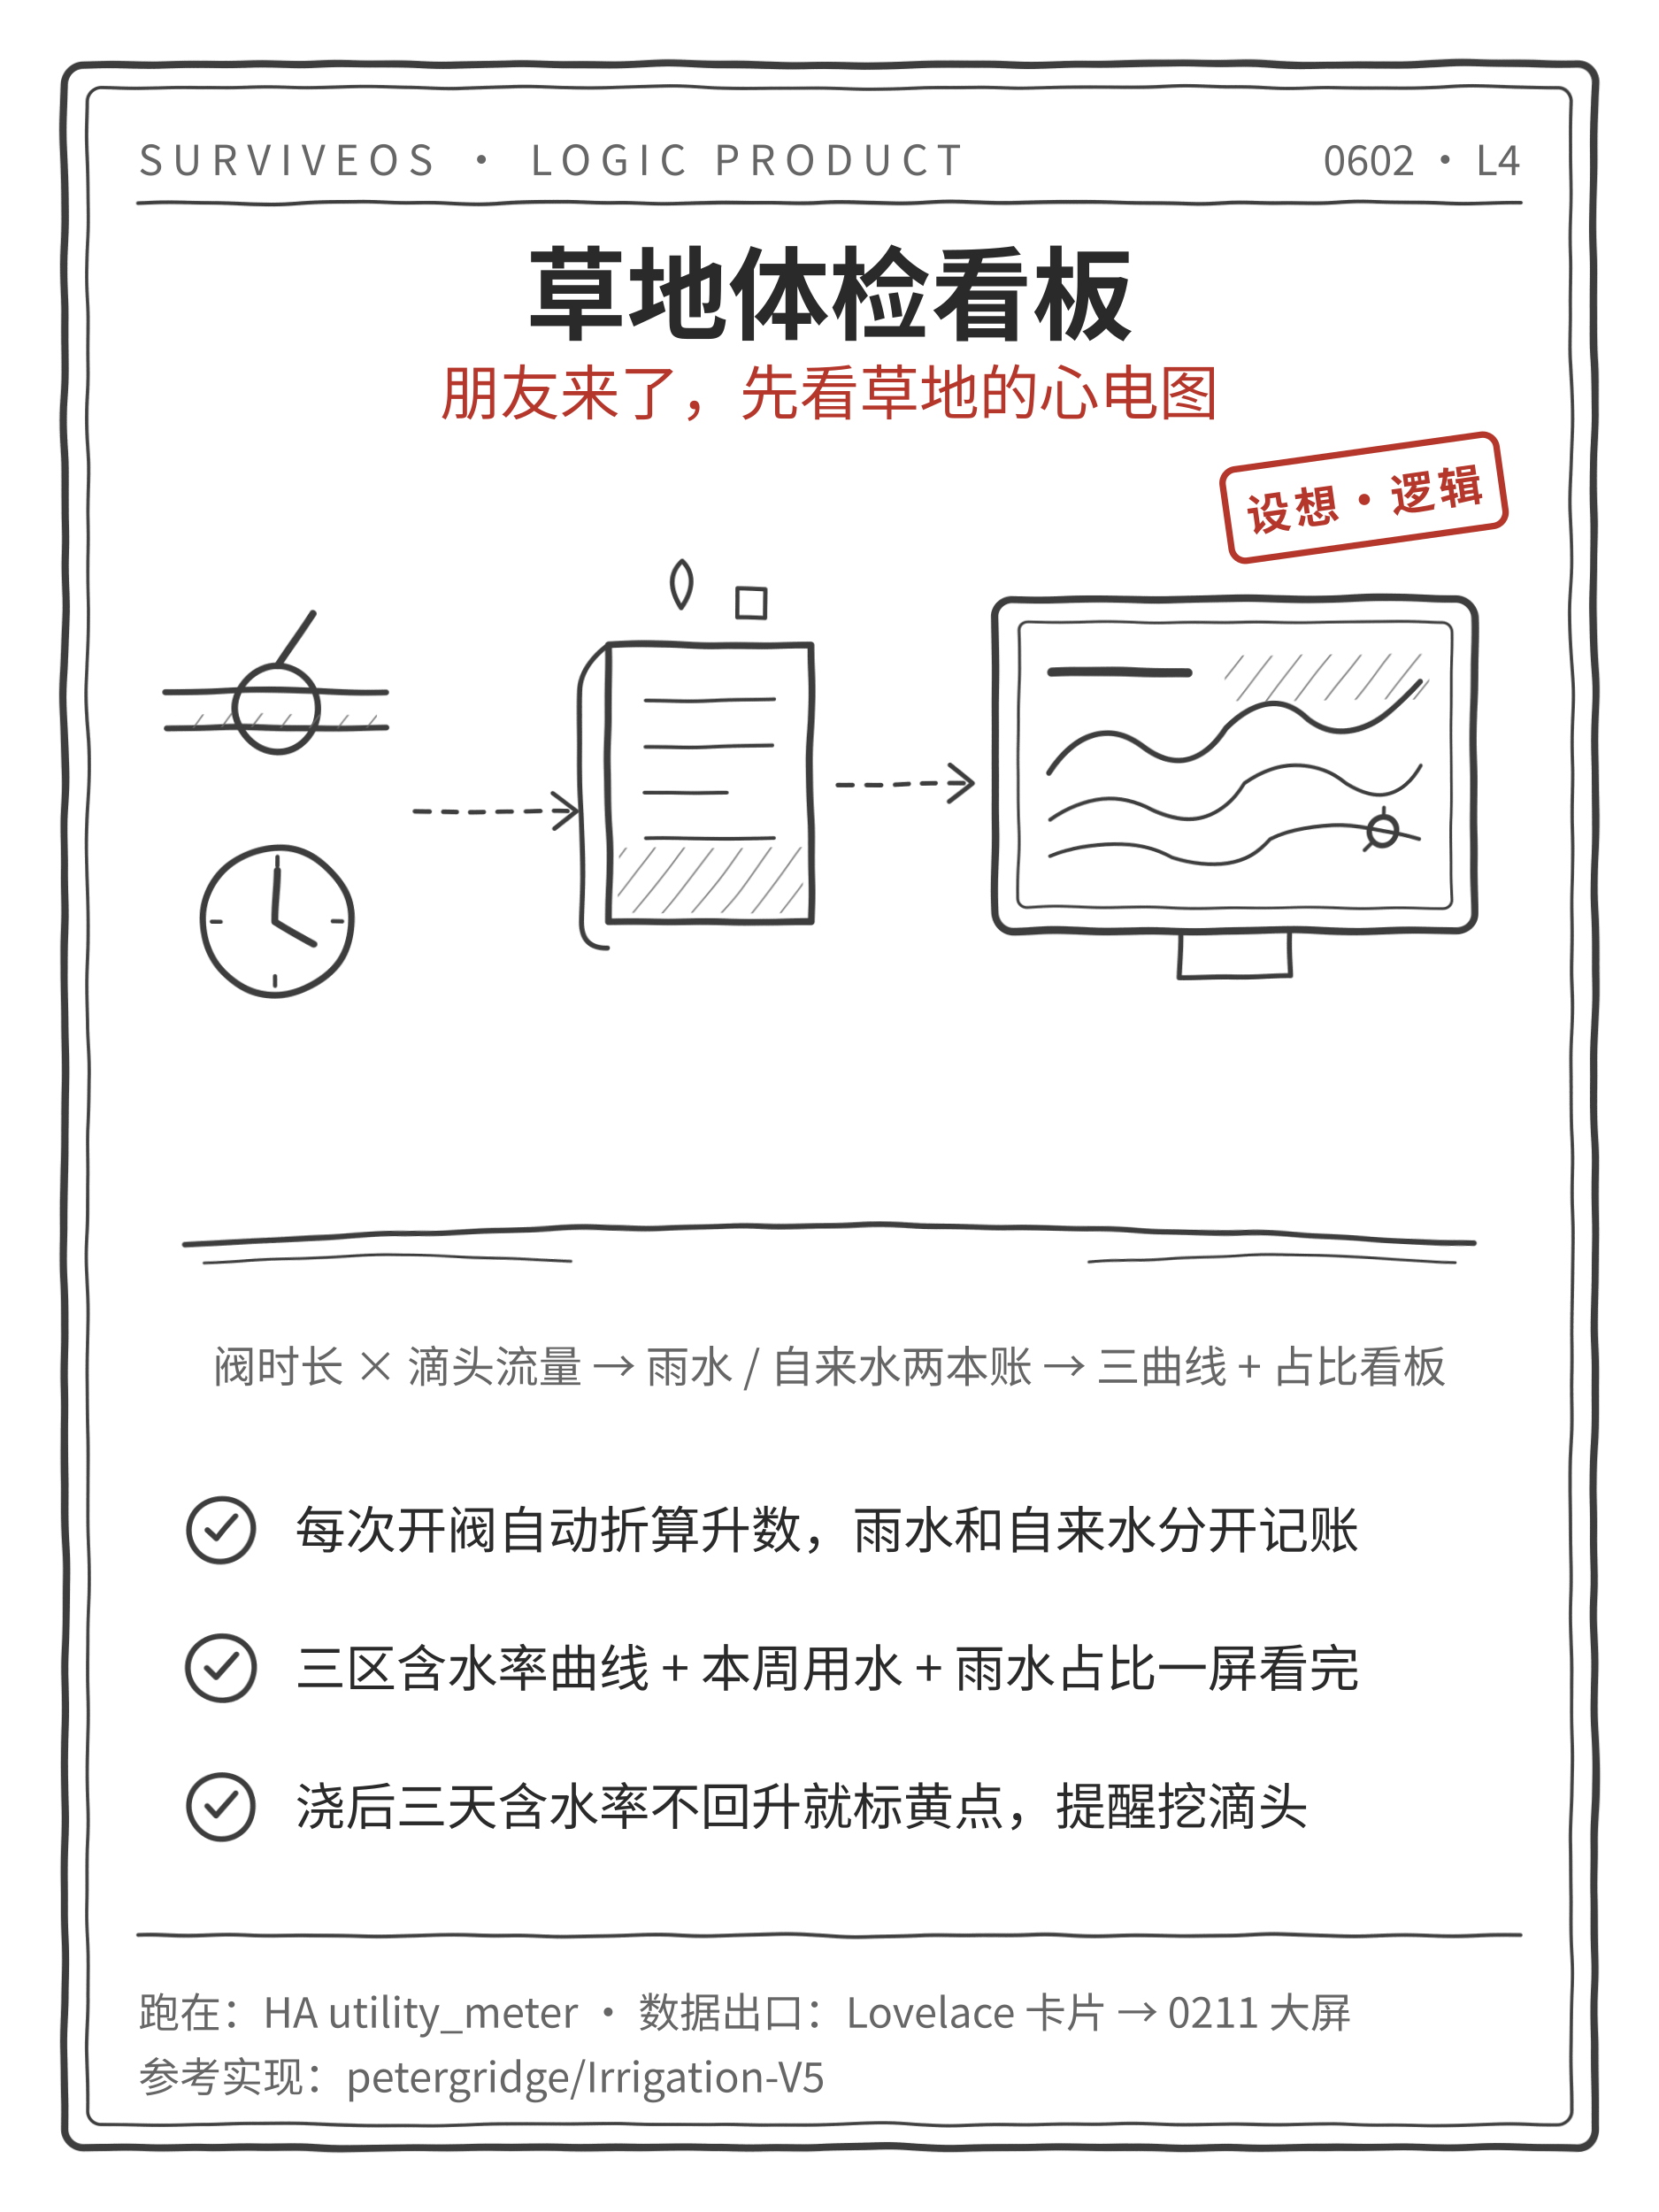
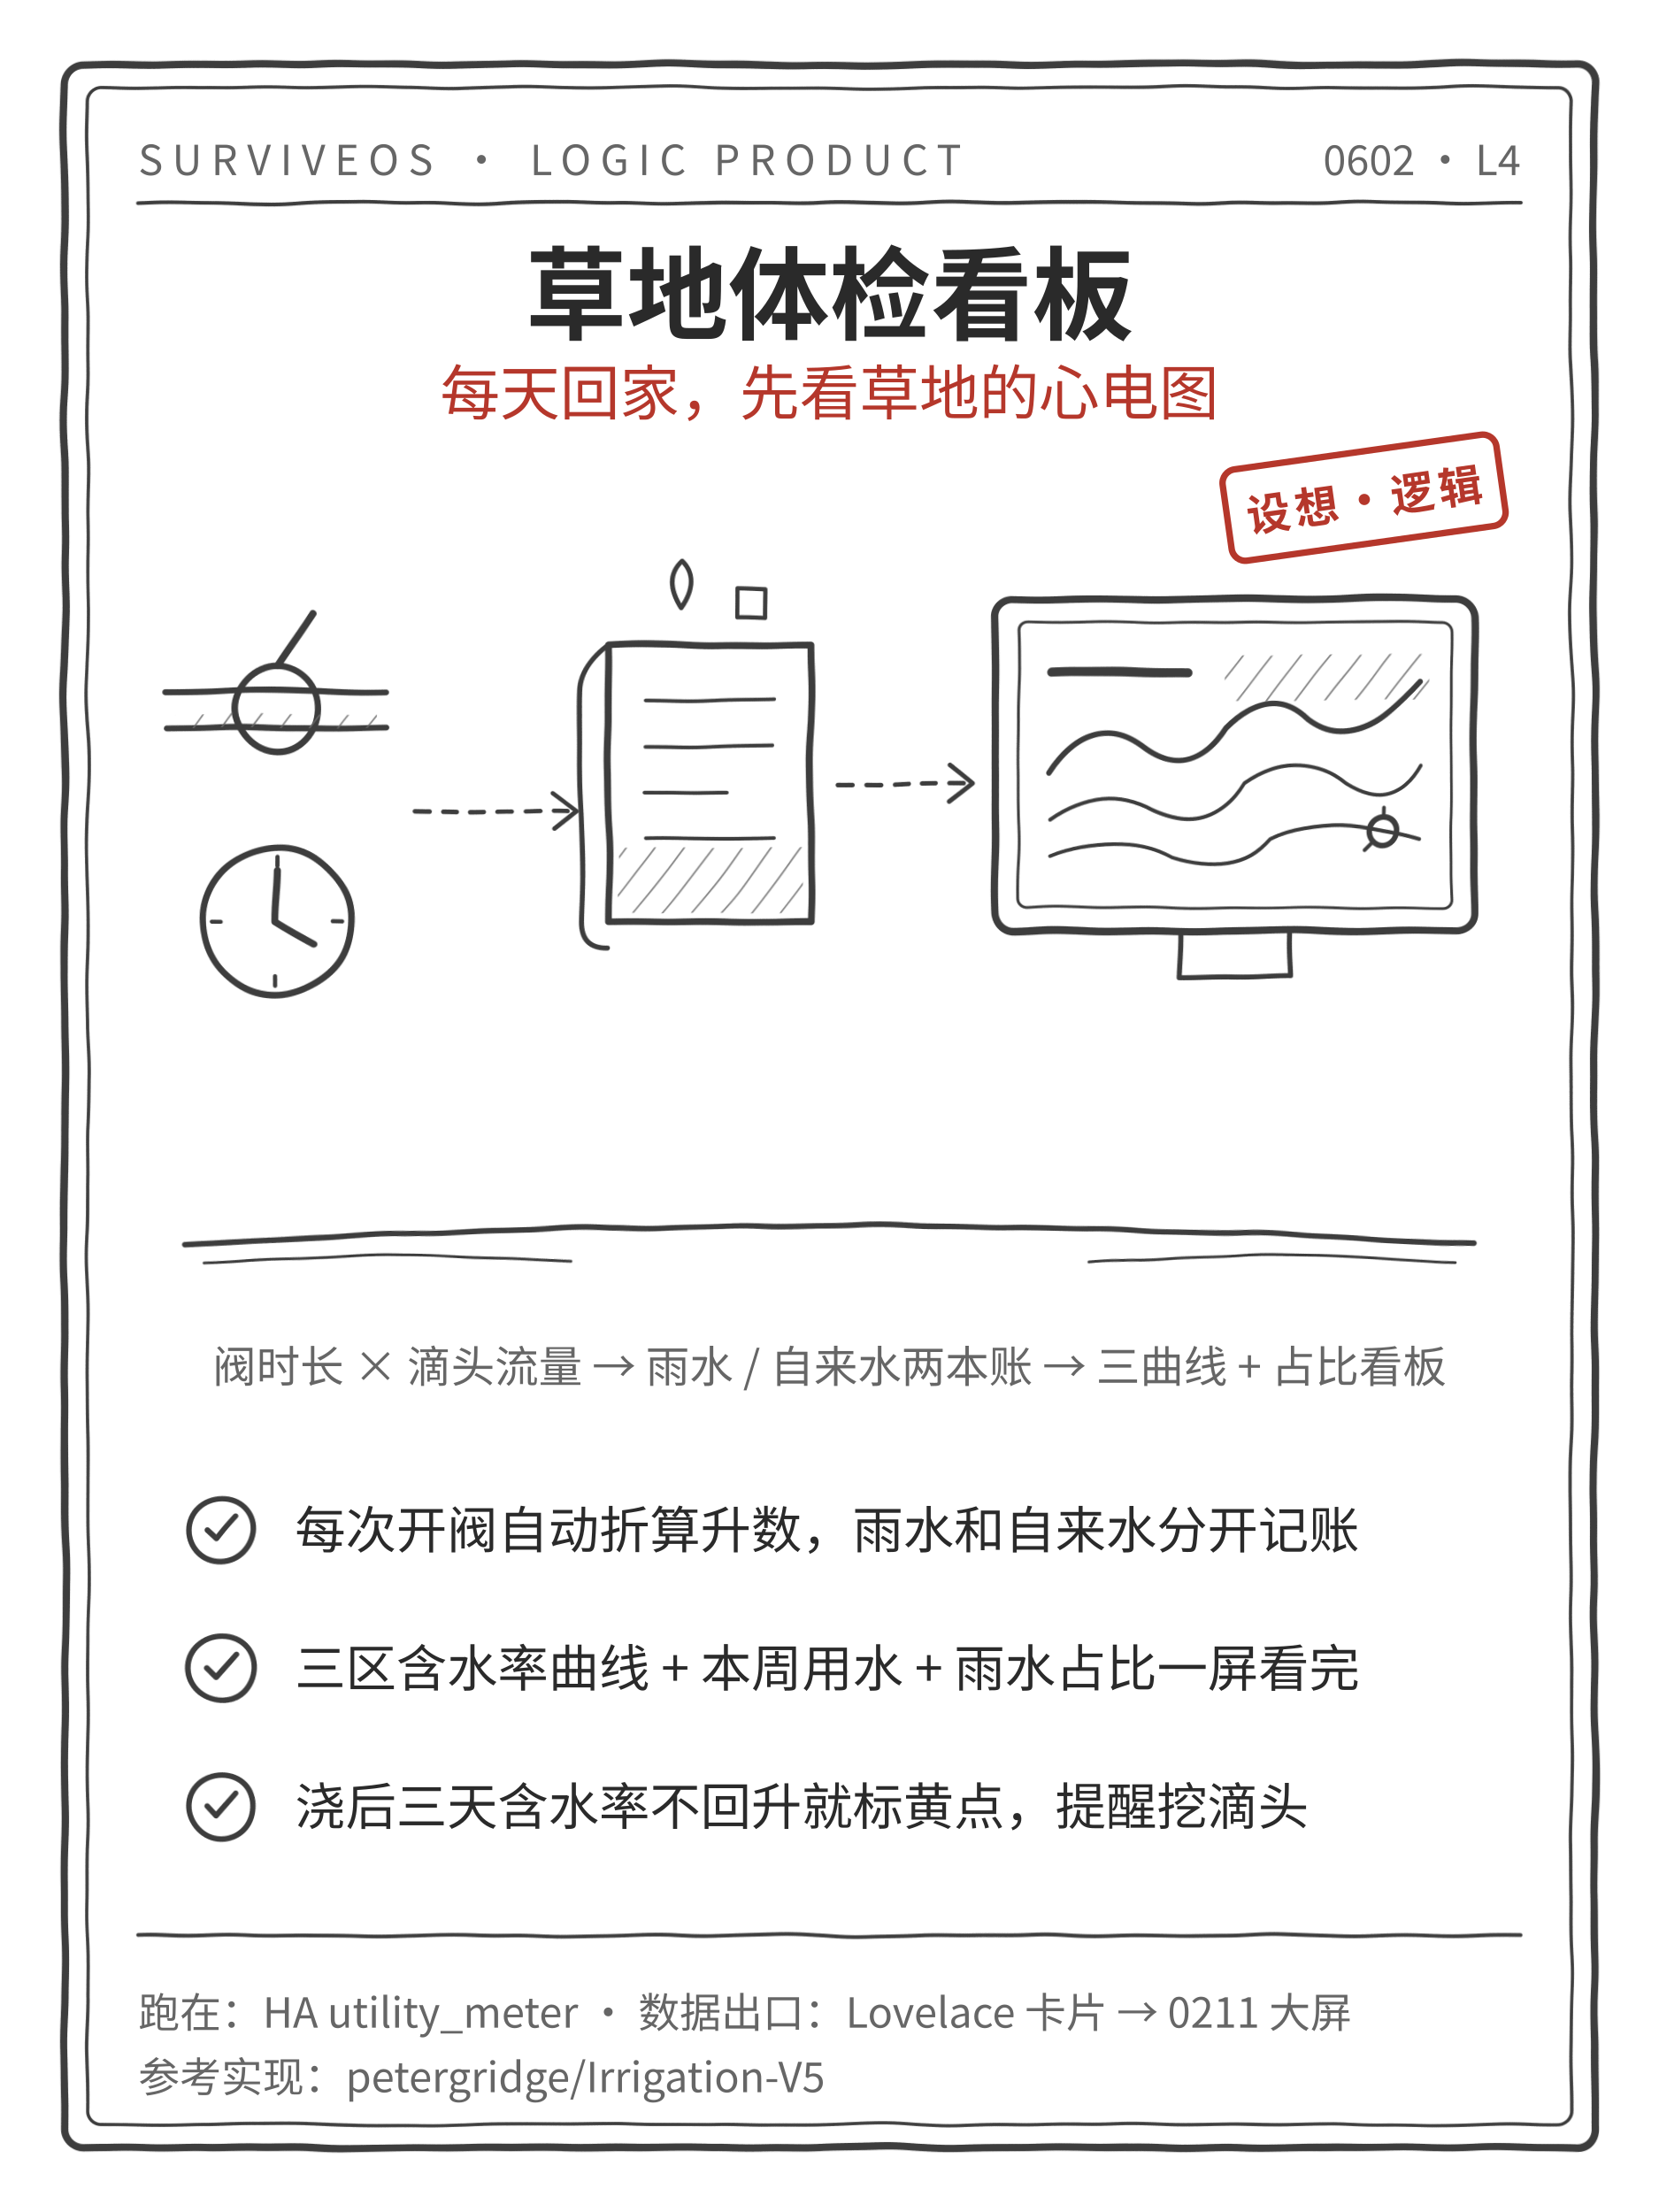
<svg xmlns="http://www.w3.org/2000/svg" viewBox="0 0 360 480" width="360" height="480" font-family="'Noto Sans SC','PingFang SC','Noto Sans CJK SC',sans-serif">
  <defs>
    <filter id="p0602-4p-pencil" x="-5%" y="-5%" width="110%" height="110%">
      <feTurbulence type="fractalNoise" baseFrequency="0.045" numOctaves="2" seed="9" result="n" />
      <feDisplacementMap in="SourceGraphic" in2="n" scale="1.4" xChannelSelector="R" yChannelSelector="G" />
    </filter>
    <pattern id="p0602-4p-shade" width="5" height="5" patternUnits="userSpaceOnUse" patternTransform="rotate(38)">
      <line x1="0" y1="0" x2="0" y2="5" stroke="#6b6b6b" stroke-width="0.7" stroke-opacity="0.8" />
    </pattern>
    <pattern id="p0602-4p-shade2" width="4" height="4" patternUnits="userSpaceOnUse" patternTransform="rotate(38)">
      <line x1="0" y1="0" x2="0" y2="4" stroke="#4a4a4a" stroke-width="0.8" />
      <line x1="0" y1="2" x2="4" y2="2" stroke="#4a4a4a" stroke-width="0.5" stroke-opacity="0.6" />
    </pattern>
    <pattern id="p0602-4p-dots" width="6" height="6" patternUnits="userSpaceOnUse">
      <circle cx="3" cy="3" r="0.7" fill="#7a7a7a" />
    </pattern>
  </defs>
  <g filter="url(#p0602-4p-pencil)" stroke="#3d3d3d" fill="none" stroke-linecap="round" stroke-linejoin="round">
    <rect x="14" y="14" width="332" height="452" rx="4" stroke-width="1.6" />
    <rect x="19" y="19" width="322" height="442" rx="3" stroke-width="0.7" />
    <path d="M30 44 H330" stroke-width="0.8" />
    <path d="M36 150 h48 M36 158 h48" stroke-width="1.3" />
    <circle cx="60" cy="154" r="9" stroke-width="1.4" />
    <path d="M60 145 l8 -12" stroke-width="1.5" />
    <path d="M38 155 h44 v3 h-44 Z" fill="url(#p0602-4p-shade)" stroke="none" />
    <circle cx="60" cy="200" r="16" stroke-width="1.4" />
    <path d="M60 200 V189 M60 200 L68 205" stroke-width="1.5" />
    <path d="M60 186 v2 M60 214 v-2 M46 200 h2 M74 200 h-2" stroke-width="0.9" />
    <path d="M132 140 h44 v60 h-44 Z" stroke-width="1.5" />
    <path d="M132 140 q-6 4 -6 10 v50 q0 6 6 6" stroke-width="1.1" />
    <path d="M140 152 h28 M140 162 h28 M140 172 h18 M140 182 h28" stroke-width="0.8" />
    <path d="M134 184 h40 v14 h-40 Z" fill="url(#p0602-4p-shade)" stroke="none" />
    <path d="M148 132 q-4 -6 0 -10 q4 4 0 10 Z" stroke-width="1" />
    <path d="M160 128 h6 v6 h-6 Z" stroke-width="0.9" />
    <rect x="216" y="130" width="104" height="72" rx="4" stroke-width="1.6" />
    <rect x="221" y="135" width="94" height="62" rx="2" stroke-width="0.6" />
    <path d="M228 168 q10 -14 20 -6 q10 8 18 -4 q10 -10 18 -2 q10 8 24 -8" stroke-width="1.2" />
    <path d="M228 178 q12 -8 22 -2 q12 6 20 -6 q12 -8 22 0 q10 6 16 -4" stroke-width="0.8" />
    <path d="M228 186 q14 -6 26 0 q14 4 22 -4 q14 -6 32 0" stroke-width="0.8" />
    <path d="M228 146 h30" stroke-width="2" />
    <path d="M266 142 h44 v10 h-44 Z" fill="url(#p0602-4p-shade)" stroke="none" />
    <circle cx="300" cy="180" r="3" stroke-width="1.2" />
    <path d="M300 177 v-2 M298 182 l-2 2" stroke-width="0.8" />
    <path d="M256 202 v10 h24 v-10" stroke-width="1.1" />
    <path d="M90 176 H124" stroke-width="1" stroke-dasharray="3 3" />
    <path d="M120 172 l5 4 l-5 4" stroke-width="1" />
    <path d="M182 170 H210" stroke-width="1" stroke-dasharray="3 3" />
    <path d="M206 166 l5 4 l-5 4" stroke-width="1" />
    <path d="M40 270 Q180 262 320 270" stroke-width="1.2" />
    <path d="M44 274 q40 -3 80 0 M236 274 q40 -3 80 0" stroke-width="0.6" />
    <circle cx="48" cy="332" r="7" stroke-width="1.2" />
    <path d="M45 332 l2 2 l4 -5" stroke-width="1.2" />
    <circle cx="48" cy="362" r="7" stroke-width="1.2" />
    <path d="M45 362 l2 2 l4 -5" stroke-width="1.2" />
    <circle cx="48" cy="392" r="7" stroke-width="1.2" />
    <path d="M45 392 l2 2 l4 -5" stroke-width="1.2" />
    <path d="M30 420 H330" stroke-width="0.8" />
  </g>
  <text x="30" y="38" font-size="9" fill="#666" letter-spacing="2">SURVIVEOS · LOGIC PRODUCT</text>
  <text x="330" y="38" font-size="9" fill="#666" text-anchor="end">0602 · L4</text>
  <text x="180" y="72" text-anchor="middle" font-family="'Noto Serif SC','Songti SC',serif" font-weight="900" font-size="22" fill="#2a2a2a">草地体检看板</text>
-   <text x="180" y="90" text-anchor="middle" font-family="'Long Cang','Kaiti SC',cursive" font-size="13" fill="#b5372b">朋友来了，先看草地的心电图</text>
+   <text x="180" y="90" text-anchor="middle" font-family="'Long Cang','Kaiti SC',cursive" font-size="13" fill="#b5372b">每天回家，先看草地的心电图</text>
  <text x="180" y="300" text-anchor="middle" font-size="9.5" fill="#666">阀时长 × 滴头流量 → 雨水 / 自来水两本账 → 三曲线 + 占比看板</text>
  <g font-size="11" fill="#2a2a2a">
    <text x="64" y="336">每次开阀自动折算升数，雨水和自来水分开记账</text>
    <text x="64" y="366">三区含水率曲线 + 本周用水 + 雨水占比一屏看完</text>
    <text x="64" y="396">浇后三天含水率不回升就标黄点，提醒挖滴头</text>
  </g>
  <text x="30" y="440" font-size="9" fill="#666">跑在：HA utility_meter · 数据出口：Lovelace 卡片 → 0211 大屏</text>
  <text x="30" y="454" font-size="9" fill="#666">参考实现：petergridge/Irrigation-V5</text>
  <g transform="rotate(-8 296 108)">
    <rect x="266" y="98" width="60" height="20" rx="3" fill="none" stroke="#b5372b" stroke-width="1.4" />
    <text x="296" y="112" text-anchor="middle" font-size="9.5" fill="#b5372b" font-weight="700" letter-spacing="1">设想·逻辑</text>
  </g>
</svg>
